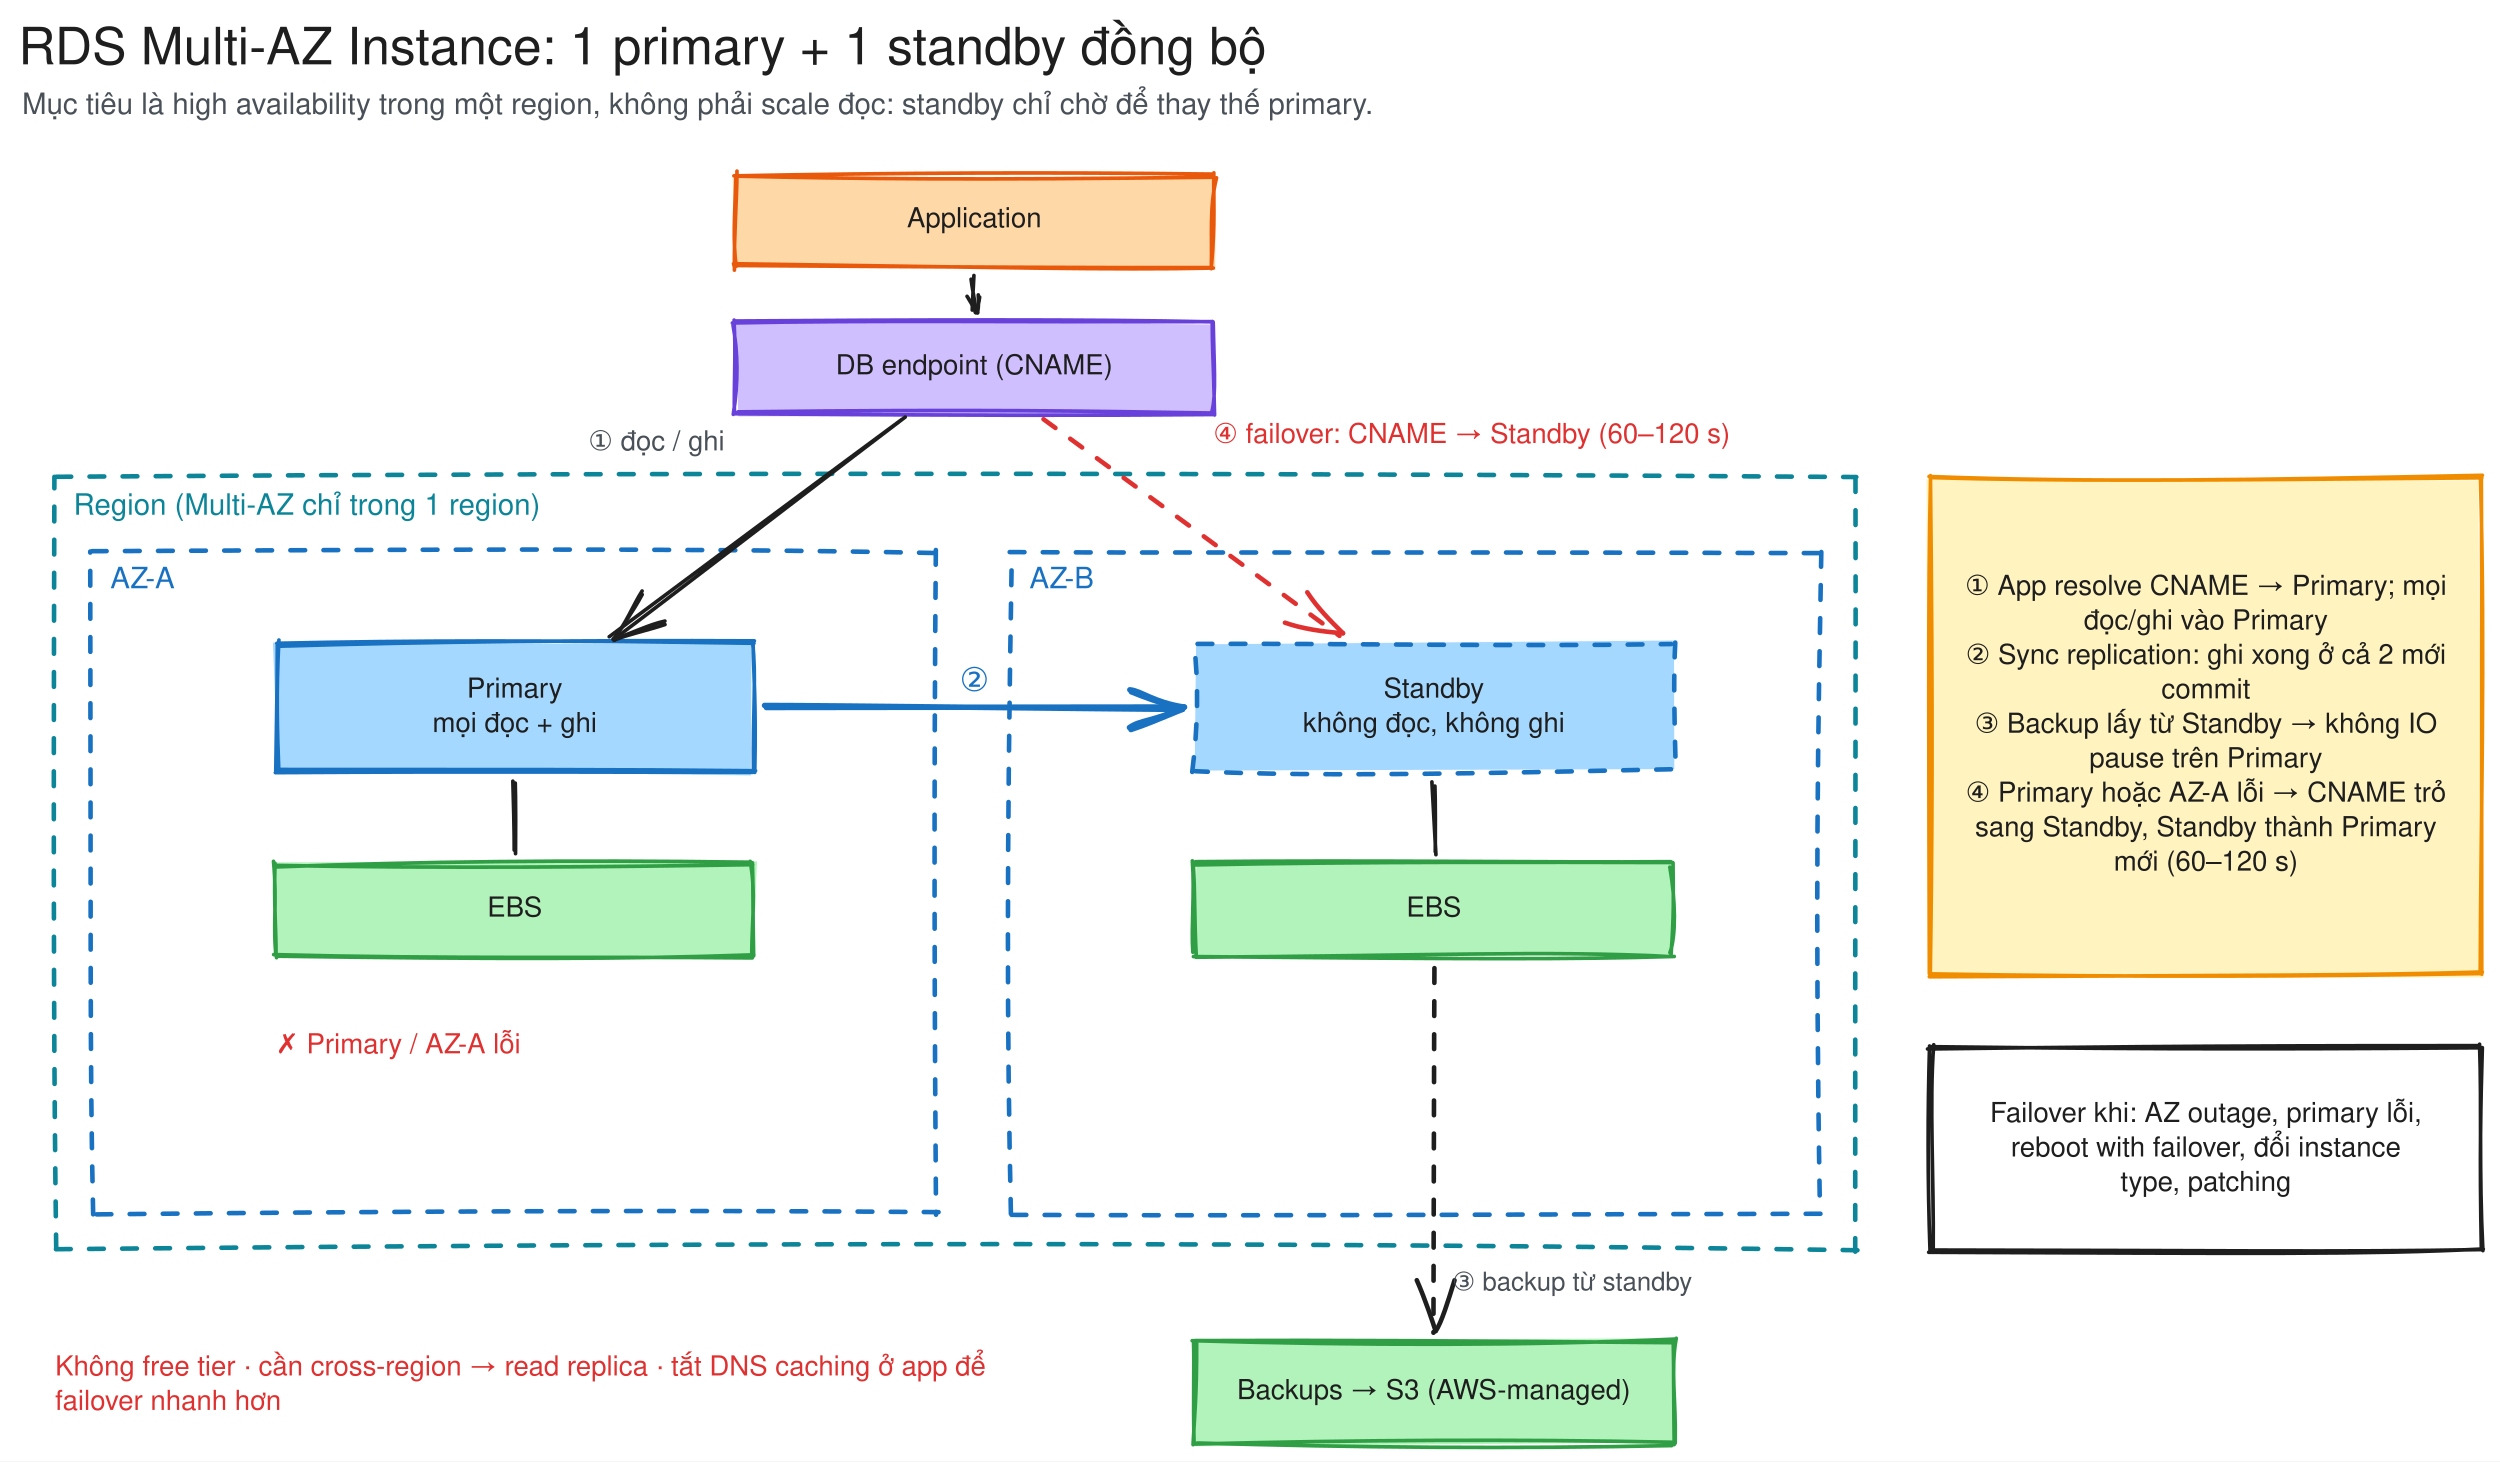
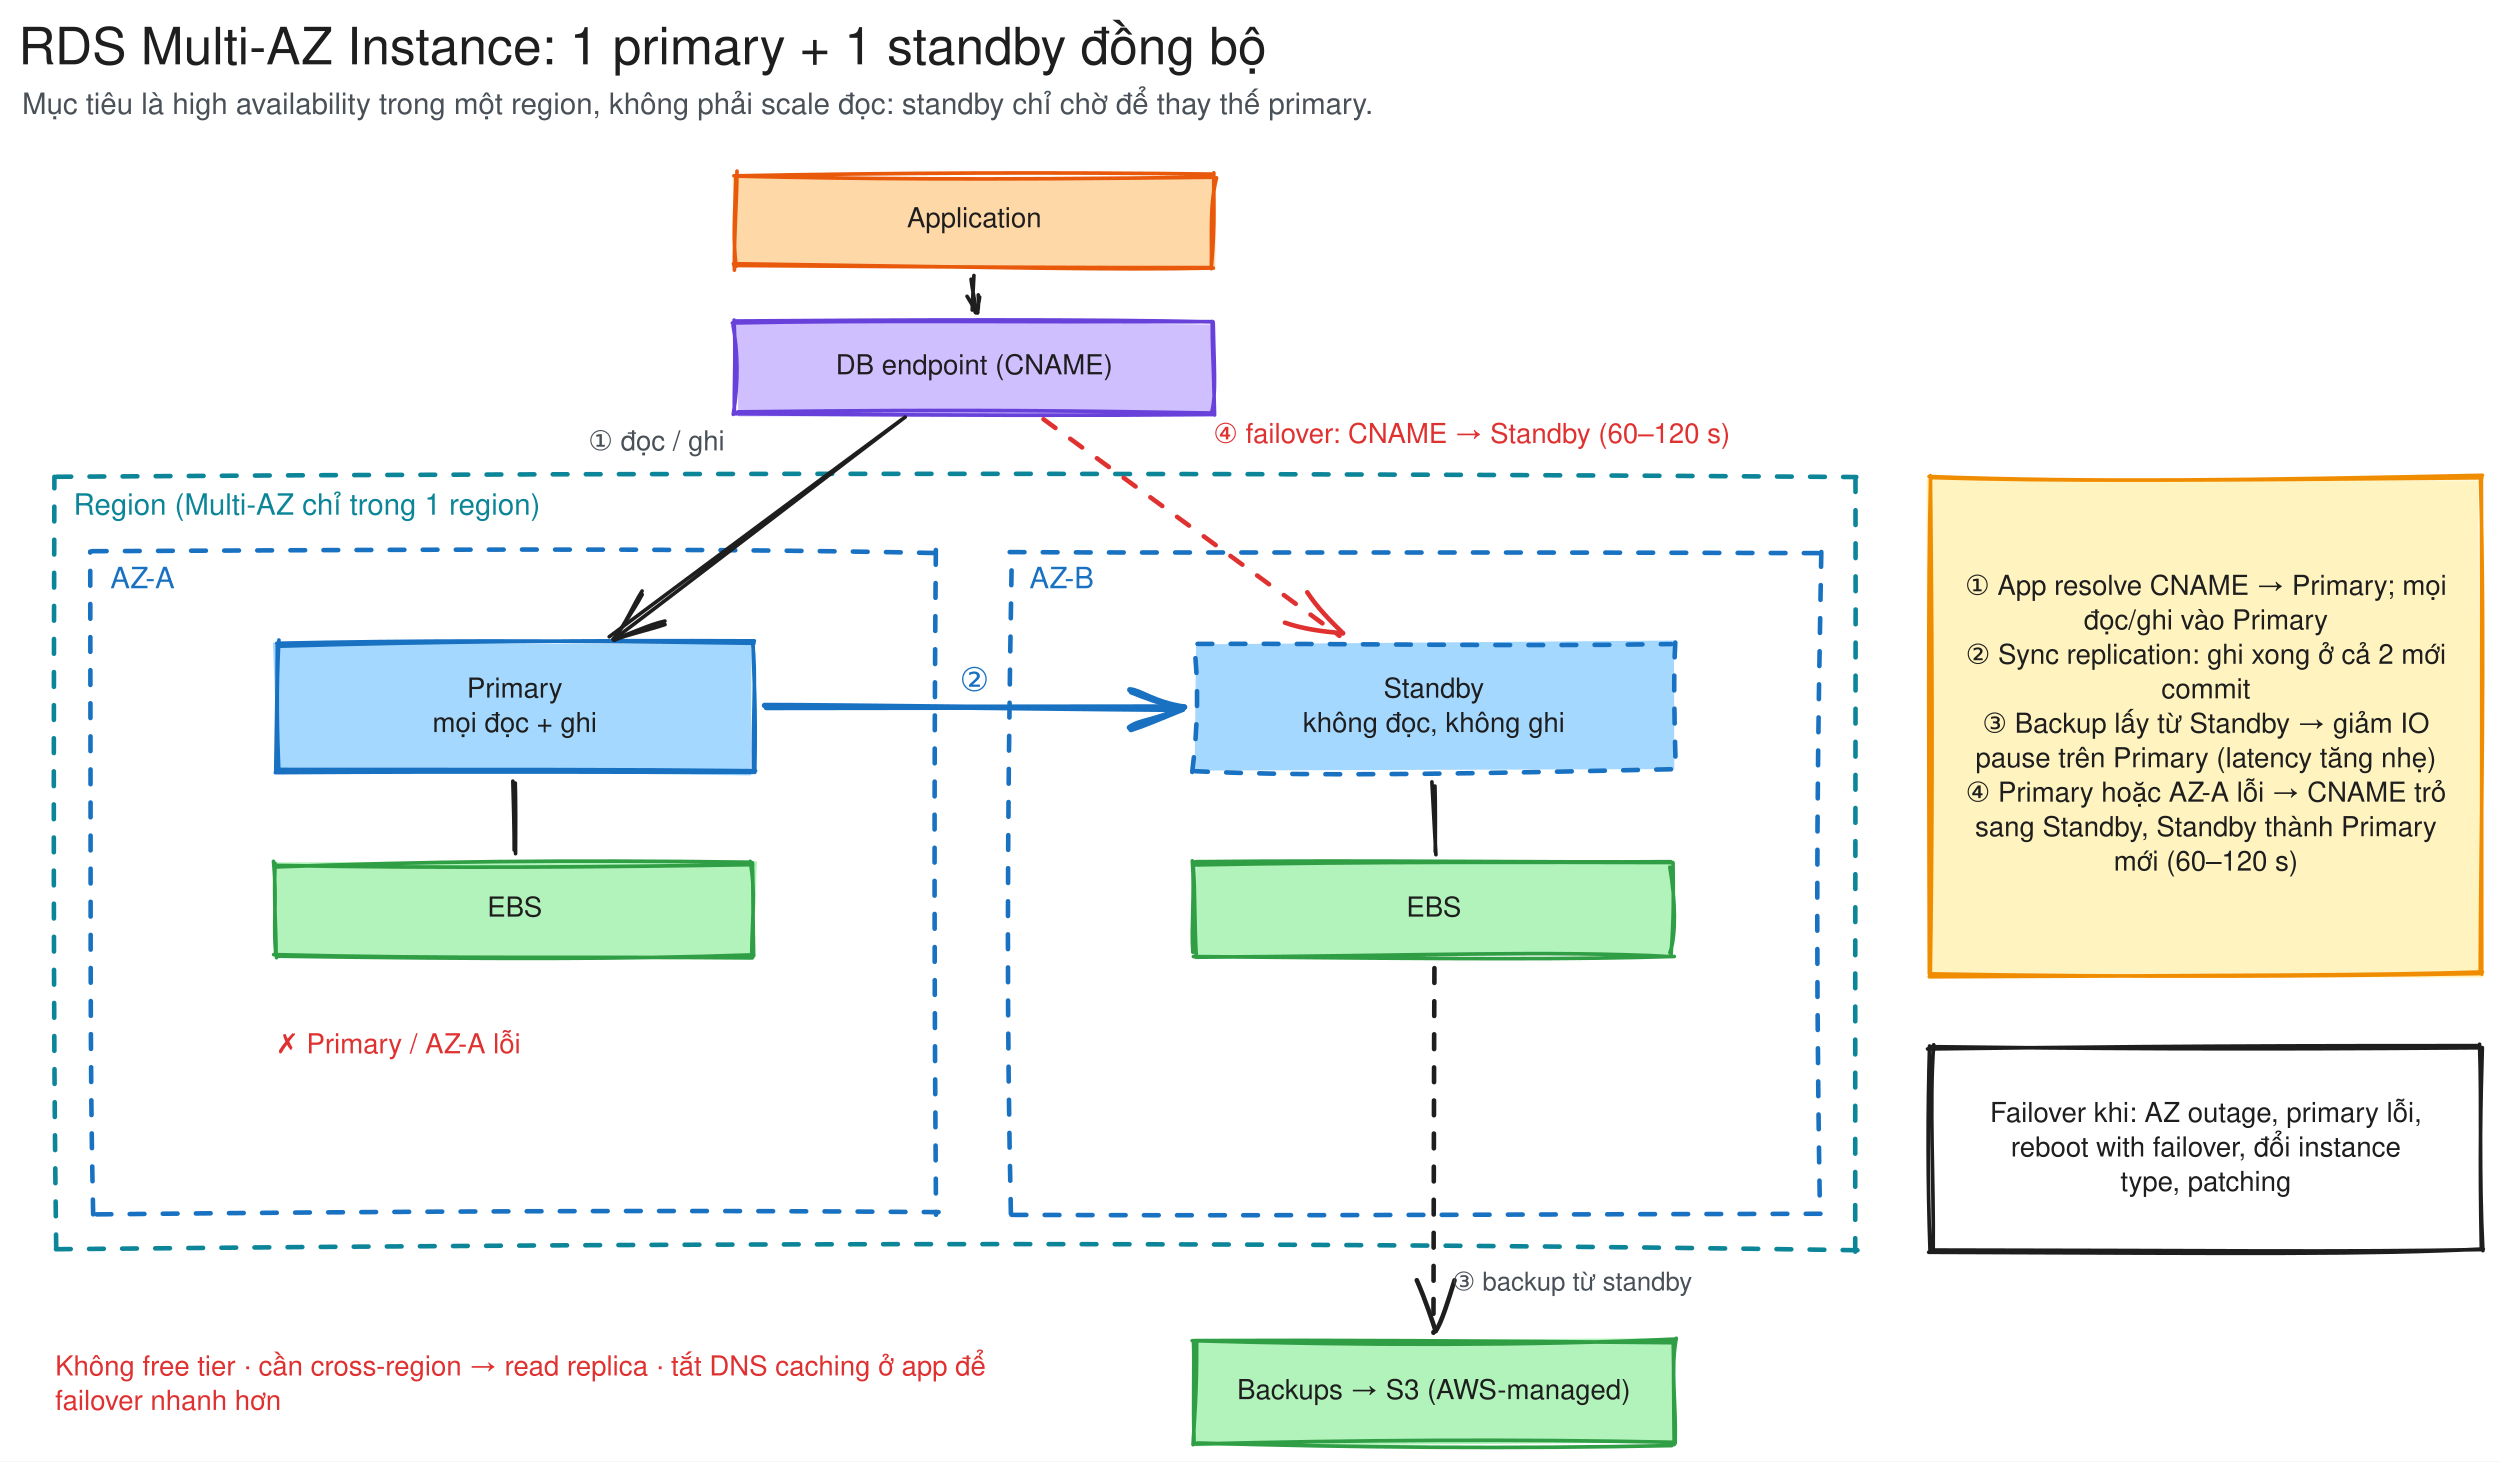
<svg xmlns="http://www.w3.org/2000/svg" version="1.1" viewBox="0 0 1360 795" width="1360" height="795">
  <defs>
    <style>
      @font-face {
        font-family: "Virgil";
        src: url("https://excalidraw.com/Virgil.woff2");
      }
      @font-face {
        font-family: "Cascadia";
        src: url("https://excalidraw.com/Cascadia.woff2");
      }
    </style>
  </defs>
  <rect x="0" y="0" width="1360" height="795" fill="#ffffff" />
  <g transform="translate(10 10) rotate(0 357.98 17.5)">
    <text x="0" y="25" font-family="Helvetica, Segoe UI Emoji" font-size="28px" fill="#1e1e1e" text-anchor="start" style="white-space: pre;" direction="ltr">RDS Multi-AZ Instance: 1 primary + 1 standby đồng bộ</text>
  </g>
  <g transform="translate(12 48) rotate(0 391.68 10)">
    <text x="0" y="14" font-family="Helvetica, Segoe UI Emoji" font-size="16px" fill="#495057" text-anchor="start" style="white-space: pre;" direction="ltr">Mục tiêu là high availability trong một region, không phải scale đọc: standby chỉ chờ để thay thế primary.</text>
  </g>
  <g stroke-linecap="round" transform="translate(30 260) rotate(0 490 210)">
    <path d="M0.71 -0.63 C360.88 -3.24, 721.55 -2.37, 979.82 -0.49 M979.38 -0.42 C979.68 90.8, 979.13 182.52, 979.24 420.89 M980.43 420.13 C679.62 415.66, 379.48 415.91, 0.03 419.57 M0.58 419.62 C-0.55 332.31, -1.14 242.56, -0.41 -0.59" stroke="#0c8599" stroke-width="2.5" fill="none" stroke-dasharray="8 10" />
  </g>
  <g transform="translate(40 266) rotate(0 135.84 10)">
    <text x="0" y="14" font-family="Helvetica, Segoe UI Emoji" font-size="16px" fill="#0c8599" text-anchor="start" style="white-space: pre;" direction="ltr">Region (Multi-AZ chỉ trong 1 region)</text>
  </g>
  <g stroke-linecap="round" transform="translate(50 300) rotate(0 230 180)">
    <path d="M-0.02 -0.15 C156.64 -0.79, 311.44 -2.21, 459.84 0.86 M459.1 -0.79 C457.98 127.35, 458.37 255.3, 459.19 360.8 M460.55 359.4 C317.88 358.17, 177.23 358.88, -0.68 360.65 M0.68 360.58 C-1.27 278.24, -0.45 196.7, -0.92 0.04" stroke="#1971c2" stroke-width="2.5" fill="none" stroke-dasharray="8 10" />
  </g>
  <g transform="translate(60 306) rotate(0 19.6 10)">
    <text x="0" y="14" font-family="Helvetica, Segoe UI Emoji" font-size="16px" fill="#1971c2" text-anchor="start" style="white-space: pre;" direction="ltr">AZ-A</text>
  </g>
  <g stroke-linecap="round" transform="translate(550 300) rotate(0 220 180)">
    <path d="M-0.71 0.33 C90.71 0.94, 181.24 0.15, 440.3 0.9 M440.79 0.31 C439.13 93.65, 437.18 187.81, 440.05 359.11 M440.31 360.29 C299.2 360.43, 159.24 361.58, -0.85 360.88 M-0.07 360.3 C-2.16 264.03, -2.48 167.54, 0.43 1.16" stroke="#1971c2" stroke-width="2.5" fill="none" stroke-dasharray="8 10" />
  </g>
  <g transform="translate(560 306) rotate(0 19.6 10)">
    <text x="0" y="14" font-family="Helvetica, Segoe UI Emoji" font-size="16px" fill="#1971c2" text-anchor="start" style="white-space: pre;" direction="ltr">AZ-B</text>
  </g>
  <g stroke-linecap="round" transform="translate(400 95) rotate(0 130 25)">
    <path d="M-1.4 1.72 L261.42 1.7 L261.08 51.85 L-0.21 50.1" stroke="none" stroke-width="0" fill="#ffd8a8" />
    <path d="M0.87 0.82 C65.9 2.35, 130.26 2.98, 259.76 1.42 M-0.76 0.67 C85.17 -1, 171.82 -1.39, 259.72 -0.29 M261.8 1.74 C257.75 17.75, 259.5 32.89, 258.94 51.16 M260.33 -0.99 C260.03 12.57, 261.14 26.96, 259.08 49.07 M260.04 50.82 C204.6 52, 146.24 50.51, -0.98 48.46 M259.42 50.55 C192.14 50.71, 125.39 50.31, -0.75 49.43 M-0.48 51.96 C-0.72 31.46, 0.85 15.13, 0.92 -1.91 M0.51 49.9 C-1.41 36.29, -0.3 21.91, 0.38 0.64" stroke="#e8590c" stroke-width="2" fill="none" />
  </g>
  <g transform="translate(490.625 110.625) rotate(0 39.375 9.375)">
    <text x="39.375" y="13" font-family="Helvetica, Segoe UI Emoji" font-size="15px" fill="#1e1e1e" text-anchor="middle" style="white-space: pre;" direction="ltr">Application</text>
  </g>
  <g stroke-linecap="round" transform="translate(400 175) rotate(0 130 25)">
    <path d="M0.44 -0.93 L258.94 1.51 L259.48 51.15 L1.62 51.52" stroke="none" stroke-width="0" fill="#d0bfff" />
    <path d="M-1.59 0.7 C74.96 -0.88, 153.24 0.3, 258.81 -0.03 M0.28 -0.38 C96.56 -1.04, 192.56 -1.43, 259.92 0.09 M259.99 0.64 C260.28 20.41, 261.84 40.28, 259.13 49.41 M259.45 -0.13 C259.35 11.44, 260.17 24.59, 260.72 50.76 M259.32 49.69 C195.31 48.71, 134.08 47.47, 1.44 49.06 M259.76 50.51 C192.03 51.14, 122.34 51.02, -0.48 50.09 M-1.11 50.41 C1.83 32.7, 1.35 16.02, -1.22 1.99 M-0.49 50.04 C-0.78 33.97, 0.36 16.47, -0.65 -0.87" stroke="#6741d9" stroke-width="2" fill="none" />
  </g>
  <g transform="translate(456.05 190.625) rotate(0 73.95 9.375)">
    <text x="73.95" y="13" font-family="Helvetica, Segoe UI Emoji" font-size="15px" fill="#1e1e1e" text-anchor="middle" style="white-space: pre;" direction="ltr">DB endpoint (CNAME)</text>
  </g>
  <g stroke-linecap="round" transform="translate(150 350) rotate(0 130 35)">
    <path d="M-1.52 -0.38 L258.86 0.41 L258.48 71.85 L1.04 68.4" stroke="none" stroke-width="0" fill="#a5d8ff" />
    <path d="M1.21 1.56 C85.8 -0.98, 170.82 -1.8, 260.38 -1.37 M0.59 -0.05 C73.42 -1.62, 145.7 -1.84, 260.15 -0.04 M259.36 -0.87 C261.54 17.49, 259.49 36.69, 259.89 69.43 M259.66 -0.57 C259.91 16.59, 261.4 31.78, 260.6 70.17 M261.01 69.28 C188.2 68.5, 117.04 68.62, 1.39 68.59 M259.57 70.16 C188.06 70.15, 115.4 69.6, -0.2 70.32 M1.67 69.19 C0.89 48.3, 0.19 27.05, 1.73 -1.82 M0.02 69.28 C0.22 49.59, 0.78 29.22, 0.87 0.38" stroke="#1971c2" stroke-width="2" fill="none" />
  </g>
  <g transform="translate(235 366.25) rotate(0 45 18.75)">
    <text x="45" y="13.25" font-family="Helvetica, Segoe UI Emoji" font-size="15px" fill="#1e1e1e" text-anchor="middle" style="white-space: pre;" direction="ltr">Primary</text>
    <text x="45" y="32" font-family="Helvetica, Segoe UI Emoji" font-size="15px" fill="#1e1e1e" text-anchor="middle" style="white-space: pre;" direction="ltr">mọi đọc + ghi</text>
  </g>
  <g stroke-linecap="round" transform="translate(150 470) rotate(0 130 25)">
    <path d="M-0.84 -0.89 L261.79 -1.41 L259.71 50.32 L-1.25 49.97" stroke="none" stroke-width="0" fill="#b2f2bb" />
    <path d="M0.88 1.59 C78.34 -1.29, 155.56 -2.33, 258.67 -0.95 M-0.27 0.78 C93.33 2.53, 186.33 1.58, 259.46 0.38 M258.09 -1.43 C261.26 15.8, 259.12 29.69, 258.96 48.09 M259.3 -0.65 C259.77 10.45, 259.41 21.09, 259.98 50.04 M259.24 51.11 C175.32 50.3, 90.68 51.74, -1.14 49.3 M260.07 49.42 C189.24 51.91, 119.36 51.86, 0.43 50.16 M0.42 50.98 C-1.87 35.35, 0.91 21.25, -1.22 -1.45 M0.16 49.04 C0.28 36.51, -1.09 23.04, -0.39 -0.35" stroke="#2f9e44" stroke-width="2" fill="none" />
  </g>
  <g transform="translate(265.6 485.625) rotate(0 14.4 9.375)">
    <text x="14.4" y="13" font-family="Helvetica, Segoe UI Emoji" font-size="15px" fill="#1e1e1e" text-anchor="middle" style="white-space: pre;" direction="ltr">EBS</text>
  </g>
  <g stroke-linecap="round" transform="translate(650 350) rotate(0 130 35)">
    <path d="M0.66 0.53 L260.66 -1.57 L260.83 68.39 L-0.1 69.19" stroke="none" stroke-width="0" fill="#a5d8ff" />
    <path d="M1.48 0.28 C84.91 -0.09, 169.38 1.83, 259.1 0.37 M261.34 -0.44 C260.36 18.53, 260.78 38.6, 261.66 70.75 M259.01 68.48 C164.68 70.53, 66.88 72.83, 0.35 69.54 M-1.44 69.92 C1.73 45.23, 2.07 20.74, -0.43 0.94" stroke="#1971c2" stroke-width="2.5" fill="none" stroke-dasharray="8 10" />
  </g>
  <g transform="translate(709.575 366.25) rotate(0 70.425 18.75)">
    <text x="70.425" y="13.25" font-family="Helvetica, Segoe UI Emoji" font-size="15px" fill="#1e1e1e" text-anchor="middle" style="white-space: pre;" direction="ltr">Standby</text>
    <text x="70.425" y="32" font-family="Helvetica, Segoe UI Emoji" font-size="15px" fill="#1e1e1e" text-anchor="middle" style="white-space: pre;" direction="ltr">không đọc, không ghi</text>
  </g>
  <g stroke-linecap="round" transform="translate(650 470) rotate(0 130 25)">
    <path d="M0.92 -1.95 L259.22 -0.27 L259.42 49.1 L-0.68 50.49" stroke="none" stroke-width="0" fill="#b2f2bb" />
    <path d="M0.4 -1.24 C95.71 -2.25, 192.61 -0.71, 258.9 -1.25 M-0.52 0.54 C94.58 -1.36, 188.87 -0.9, 259.99 -0.78 M258.4 1.75 C261.52 19.65, 261.83 39.36, 258.43 48.27 M260.13 -0.56 C260.28 15.35, 260.65 29.25, 259.03 49.45 M259.61 50.38 C190.94 46.96, 124.52 49.98, 0.57 50.73 M260.8 50.32 C206.17 51.96, 153.04 51.83, -0.78 50.38 M-1.08 48.04 C-2.11 34.68, -0.03 15.74, -1.37 -1.71 M0.79 50.33 C-0.26 32.08, 0.12 15.55, -0.81 0.18" stroke="#2f9e44" stroke-width="2" fill="none" />
  </g>
  <g transform="translate(765.6 485.625) rotate(0 14.4 9.375)">
    <text x="14.4" y="13" font-family="Helvetica, Segoe UI Emoji" font-size="15px" fill="#1e1e1e" text-anchor="middle" style="white-space: pre;" direction="ltr">EBS</text>
  </g>
  <g stroke-linecap="round" transform="translate(650 730) rotate(0 130 27.5)">
    <path d="M0.22 -0.55 L258.9 -2 L260.61 54.67 L-0.9 56.76" stroke="none" stroke-width="0" fill="#b2f2bb" />
    <path d="M-1.45 -0.67 C89.54 1.96, 181.1 2.19, 261.36 -1.55 M0.23 -0.72 C76.96 -1.08, 153.53 -0.55, 260.36 0.43 M261.88 -1.98 C258.69 15.56, 261.85 31.67, 261.31 55.08 M260.16 -0.26 C260.59 18.04, 260.48 38.78, 260.76 55.86 M259.42 56.41 C172.73 58.21, 86.3 57.48, 1.35 54.99 M260.3 54.59 C174.27 52.82, 87.81 53.32, -0.64 55.58 M-0.98 55.9 C-0.39 42.35, 1.14 29.53, 0.97 -0.03 M-0.43 54.45 C-1.03 33.1, -0.26 11.23, -0.74 -0.43" stroke="#2f9e44" stroke-width="2" fill="none" />
  </g>
  <g transform="translate(676.8 748.125) rotate(0 103.2 9.375)">
    <text x="103.2" y="13" font-family="Helvetica, Segoe UI Emoji" font-size="15px" fill="#1e1e1e" text-anchor="middle" style="white-space: pre;" direction="ltr">Backups → S3 (AWS-managed)</text>
  </g>
  <g stroke-linecap="round" transform="translate(1050 260) rotate(0 150 135)">
    <path d="M-1.99 0.79 L298.06 1.36 L300.95 271.8 L-1.38 271.2" stroke="none" stroke-width="0" fill="#fff3bf" />
    <path d="M-0.59 -0.78 C89.01 2.57, 176 1.13, 300.42 -1.44 M0.73 -0.16 C69.59 1.83, 139.89 1.4, 300.1 -0.07 M299.34 -0.09 C302.13 95.84, 299.42 190.65, 299.24 269.62 M299.86 0.72 C300.31 77.6, 299.91 154.42, 300.07 269.97 M300.4 268.75 C239.8 270.61, 179.72 270.57, -0.43 271.37 M300.12 269.6 C206.94 271.19, 113.83 271.72, -0.14 269.78 M0.06 271.39 C1.11 200.57, 1.58 131.11, 0.16 -1.25 M-0.42 269.75 C-0.68 165.23, -1.29 58.99, 0.22 0.52" stroke="#f08c00" stroke-width="2" fill="none" />
  </g>
  <g transform="translate(1065.45 310.625) rotate(0 134.55 84.375)">
    <text x="134.55" y="13" font-family="Helvetica, Segoe UI Emoji" font-size="15px" fill="#1e1e1e" text-anchor="middle" style="white-space: pre;" direction="ltr">① App resolve CNAME → Primary; mọi</text>
    <text x="134.55" y="31.75" font-family="Helvetica, Segoe UI Emoji" font-size="15px" fill="#1e1e1e" text-anchor="middle" style="white-space: pre;" direction="ltr">đọc/ghi vào Primary</text>
    <text x="134.55" y="50.5" font-family="Helvetica, Segoe UI Emoji" font-size="15px" fill="#1e1e1e" text-anchor="middle" style="white-space: pre;" direction="ltr">② Sync replication: ghi xong ở cả 2 mới</text>
    <text x="134.55" y="69.25" font-family="Helvetica, Segoe UI Emoji" font-size="15px" fill="#1e1e1e" text-anchor="middle" style="white-space: pre;" direction="ltr">commit</text>
-     <text x="134.55" y="88" font-family="Helvetica, Segoe UI Emoji" font-size="15px" fill="#1e1e1e" text-anchor="middle" style="white-space: pre;" direction="ltr">③ Backup lấy từ Standby → không IO</text>
-     <text x="134.55" y="106.75" font-family="Helvetica, Segoe UI Emoji" font-size="15px" fill="#1e1e1e" text-anchor="middle" style="white-space: pre;" direction="ltr">pause trên Primary</text>
+     <text x="134.55" y="88" font-family="Helvetica, Segoe UI Emoji" font-size="15px" fill="#1e1e1e" text-anchor="middle" style="white-space: pre;" direction="ltr">③ Backup lấy từ Standby → giảm IO</text>
+     <text x="134.55" y="106.75" font-family="Helvetica, Segoe UI Emoji" font-size="15px" fill="#1e1e1e" text-anchor="middle" style="white-space: pre;" direction="ltr">pause trên Primary (latency tăng nhẹ)</text>
    <text x="134.55" y="125.5" font-family="Helvetica, Segoe UI Emoji" font-size="15px" fill="#1e1e1e" text-anchor="middle" style="white-space: pre;" direction="ltr">④ Primary hoặc AZ-A lỗi → CNAME trỏ</text>
    <text x="134.55" y="144.25" font-family="Helvetica, Segoe UI Emoji" font-size="15px" fill="#1e1e1e" text-anchor="middle" style="white-space: pre;" direction="ltr">sang Standby, Standby thành Primary</text>
    <text x="134.55" y="163" font-family="Helvetica, Segoe UI Emoji" font-size="15px" fill="#1e1e1e" text-anchor="middle" style="white-space: pre;" direction="ltr">mới (60–120 s)</text>
  </g>
  <g stroke-linecap="round" transform="translate(1050 570) rotate(0 150 55)">
    <path d="M0.61 -0.38 L298.59 1.97 L301.55 108.98 L1.8 110.41" stroke="none" stroke-width="0" fill="#ffffff" />
    <path d="M-1.42 0.64 C68.62 -0.21, 139.61 -1.24, 298.75 -1.16 M-0.18 -0.61 C81.84 0.38, 163.35 1.09, 299.39 -0.01 M298.88 -1.95 C300.11 33.86, 298.5 66.93, 300.69 110.34 M300.39 -0.08 C299.55 29.34, 298.83 58.7, 299.86 109.83 M300.91 109.44 C238.18 112.63, 176.43 111.88, -0.8 111.24 M300.73 109.76 C225.39 111.2, 150.69 110.19, 0.57 110.02 M1.66 110.23 C2.07 71.57, -0.51 29.42, 1.95 -1.65 M-0.05 110.98 C-1.43 72.11, -1.35 34.2, -0.33 -0.97" stroke="#1e1e1e" stroke-width="2" fill="none" />
  </g>
  <g transform="translate(1072.95 596.875) rotate(0 127.05 28.125)">
    <text x="127.05" y="13.5" font-family="Helvetica, Segoe UI Emoji" font-size="15px" fill="#1e1e1e" text-anchor="middle" style="white-space: pre;" direction="ltr">Failover khi: AZ outage, primary lỗi,</text>
    <text x="127.05" y="32.25" font-family="Helvetica, Segoe UI Emoji" font-size="15px" fill="#1e1e1e" text-anchor="middle" style="white-space: pre;" direction="ltr">reboot with failover, đổi instance</text>
    <text x="127.05" y="51" font-family="Helvetica, Segoe UI Emoji" font-size="15px" fill="#1e1e1e" text-anchor="middle" style="white-space: pre;" direction="ltr">type, patching</text>
  </g>
  <g stroke-linecap="round">
    <g transform="translate(530 151) rotate(0 0 9)">
      <path d="M-0.19 -1.12 C-0.33 1.72, -1.05 14.36, -1.11 17.67 M-1.74 0.9 C-1.5 3.87, 0.99 16.39, 1.02 19.04" stroke="#1e1e1e" stroke-width="2" fill="none" />
    </g>
    <g transform="translate(530 151) rotate(0 0 9)">
      <path d="M-3.92 10.2 C-2.15 12.86, -0.22 15.74, 1.79 19.14 M-3.19 11.39 C-1.6 14.02, -0.13 16.21, 0.68 19" stroke="#1e1e1e" stroke-width="2" fill="none" />
    </g>
    <g transform="translate(530 151) rotate(0 0 9)">
      <path d="M2.19 9.43 C2.27 12.3, 2.51 15.39, 1.79 19.14 M2.92 10.63 C2.55 13.48, 2.06 15.91, 0.68 19" stroke="#1e1e1e" stroke-width="2" fill="none" />
    </g>
  </g>
  <g stroke-linecap="round">
    <g transform="translate(491.3932 228.5691) rotate(0 -79.63641 58.93094)">
      <path d="M-0.76 -0.42 C-27.51 19.26, -133.36 97.92, -159.98 117.82 M1.05 -1.69 C-25.36 18.21, -131.1 99.51, -157.64 119.34" stroke="#1e1e1e" stroke-width="2" fill="none" />
    </g>
    <g transform="translate(491.3932 228.5691) rotate(0 -79.63641 58.93094)">
      <path d="M-142.09 92.94 C-147.08 100.67, -150.66 110.62, -157.8 119.15 M-142.05 94.84 C-146.9 104.11, -153.36 112.44, -157.25 119.71" stroke="#1e1e1e" stroke-width="2" fill="none" />
    </g>
    <g transform="translate(491.3932 228.5691) rotate(0 -79.63641 58.93094)">
      <path d="M-129.68 109.29 C-138.89 111.33, -146.73 115.68, -157.8 119.15 M-129.64 111.18 C-139.17 114.4, -150.26 116.63, -157.25 119.71" stroke="#1e1e1e" stroke-width="2" fill="none" />
    </g>
  </g>
  <g stroke-linecap="round">
    <g transform="translate(416 385) rotate(0 114 0)">
      <path d="M0.9 -0.12 C39.01 -0.24, 190.25 -0.3, 227.92 -0.39 M-0.08 -1.23 C37.92 -1.21, 188.71 0.69, 226.92 0.94" stroke="#1971c2" stroke-width="3" fill="none" />
    </g>
    <g transform="translate(416 385) rotate(0 114 0)">
      <path d="M198.43 10.78 C204.71 6.45, 210.98 7.72, 228.33 -0.32 M199.24 11.86 C206.88 9.39, 213.75 6.42, 227.3 0.87" stroke="#1971c2" stroke-width="3" fill="none" />
    </g>
    <g transform="translate(416 385) rotate(0 114 0)">
      <path d="M198.63 -9.74 C204.92 -9.17, 211.15 -2.99, 228.33 -0.32 M199.44 -8.66 C206.87 -5.64, 213.69 -3.13, 227.3 0.87" stroke="#1971c2" stroke-width="3" fill="none" />
    </g>
  </g>
  <g stroke-linecap="round">
    <g transform="translate(280 426) rotate(0 0 19)">
      <path d="M0.3 -0.01 C0.56 6.35, 0.58 32.08, 0.45 38.38 M-1.01 -1.06 C-0.76 4.9, -0.18 29.78, -0.27 36.46" stroke="#1e1e1e" stroke-width="2" fill="none" />
    </g>
  </g>
  <g stroke-linecap="round">
    <g transform="translate(780 426) rotate(0 0 19)">
      <path d="M-1.05 -0.64 C-0.75 5.86, 0.86 32.61, 1.14 38.95 M0.6 1.63 C0.9 7.81, 0.86 31.2, 0.79 37.33" stroke="#1e1e1e" stroke-width="2" fill="none" />
    </g>
  </g>
  <g stroke-linecap="round">
    <g transform="translate(568.6068 228.5691) rotate(0 79.63641 58.93094)">
      <path d="M-0.93 -0.5 C25.7 18.86, 133.18 97.53, 160.04 117.32" stroke="#e03131" stroke-width="2.5" fill="none" stroke-dasharray="8 10" />
    </g>
    <g transform="translate(568.6068 228.5691) rotate(0 79.63641 58.93094)">
      <path d="M130.42 110.19 C139.69 113.44, 150.5 115.03, 161.98 115.91" stroke="#e03131" stroke-width="2.5" fill="none" />
    </g>
    <g transform="translate(568.6068 228.5691) rotate(0 79.63641 58.93094)">
      <path d="M142.56 93.65 C148.09 102.13, 154.99 109.04, 161.98 115.91" stroke="#e03131" stroke-width="2.5" fill="none" />
    </g>
  </g>
  <g stroke-linecap="round">
    <g transform="translate(780 526) rotate(0 0 99)">
      <path d="M0.33 0.68 C0.11 33.7, -0.09 165.93, -0.21 199" stroke="#1e1e1e" stroke-width="2.5" fill="none" stroke-dasharray="8 10" />
    </g>
    <g transform="translate(780 526) rotate(0 0 99)">
      <path d="M-9.26 170.44 C-4.52 181.18, -0.38 193.9, 0.97 198.1" stroke="#1e1e1e" stroke-width="2.5" fill="none" />
    </g>
    <g transform="translate(780 526) rotate(0 0 99)">
      <path d="M11.26 170.49 C7.95 181.27, 4.05 193.97, 0.97 198.1" stroke="#1e1e1e" stroke-width="2.5" fill="none" />
    </g>
  </g>
  <g transform="translate(320 232) rotate(0 37.2 9.375)">
    <text x="0" y="13" font-family="Helvetica, Segoe UI Emoji" font-size="15px" fill="#495057" text-anchor="start" style="white-space: pre;" direction="ltr">① đọc / ghi</text>
  </g>
  <g transform="translate(522 360) rotate(0 5.76 11.25)">
    <text x="0" y="16" font-family="Helvetica, Segoe UI Emoji" font-size="18px" fill="#1971c2" text-anchor="start" style="white-space: pre;" direction="ltr">②</text>
  </g>
  <g transform="translate(660 228) rotate(0 142.65 9.375)">
    <text x="0" y="13" font-family="Helvetica, Segoe UI Emoji" font-size="15px" fill="#e03131" text-anchor="start" style="white-space: pre;" direction="ltr">④ failover: CNAME → Standby (60–120 s)</text>
  </g>
  <g transform="translate(150 560) rotate(0 72.525 9.375)">
    <text x="0" y="13" font-family="Helvetica, Segoe UI Emoji" font-size="15px" fill="#e03131" text-anchor="start" style="white-space: pre;" direction="ltr">✗ Primary / AZ-A lỗi</text>
  </g>
  <g transform="translate(790 690) rotate(0 66.01 8.75)">
    <text x="0" y="12" font-family="Helvetica, Segoe UI Emoji" font-size="14px" fill="#495057" text-anchor="start" style="white-space: pre;" direction="ltr">③ backup từ standby</text>
  </g>
  <g transform="translate(30 735) rotate(0 268.65 18.75)">
    <text x="0" y="13.25" font-family="Helvetica, Segoe UI Emoji" font-size="15px" fill="#e03131" text-anchor="start" style="white-space: pre;" direction="ltr">Không free tier · cần cross-region → read replica · tắt DNS caching ở app để</text>
    <text x="0" y="32" font-family="Helvetica, Segoe UI Emoji" font-size="15px" fill="#e03131" text-anchor="start" style="white-space: pre;" direction="ltr">failover nhanh hơn</text>
  </g>
</svg>
